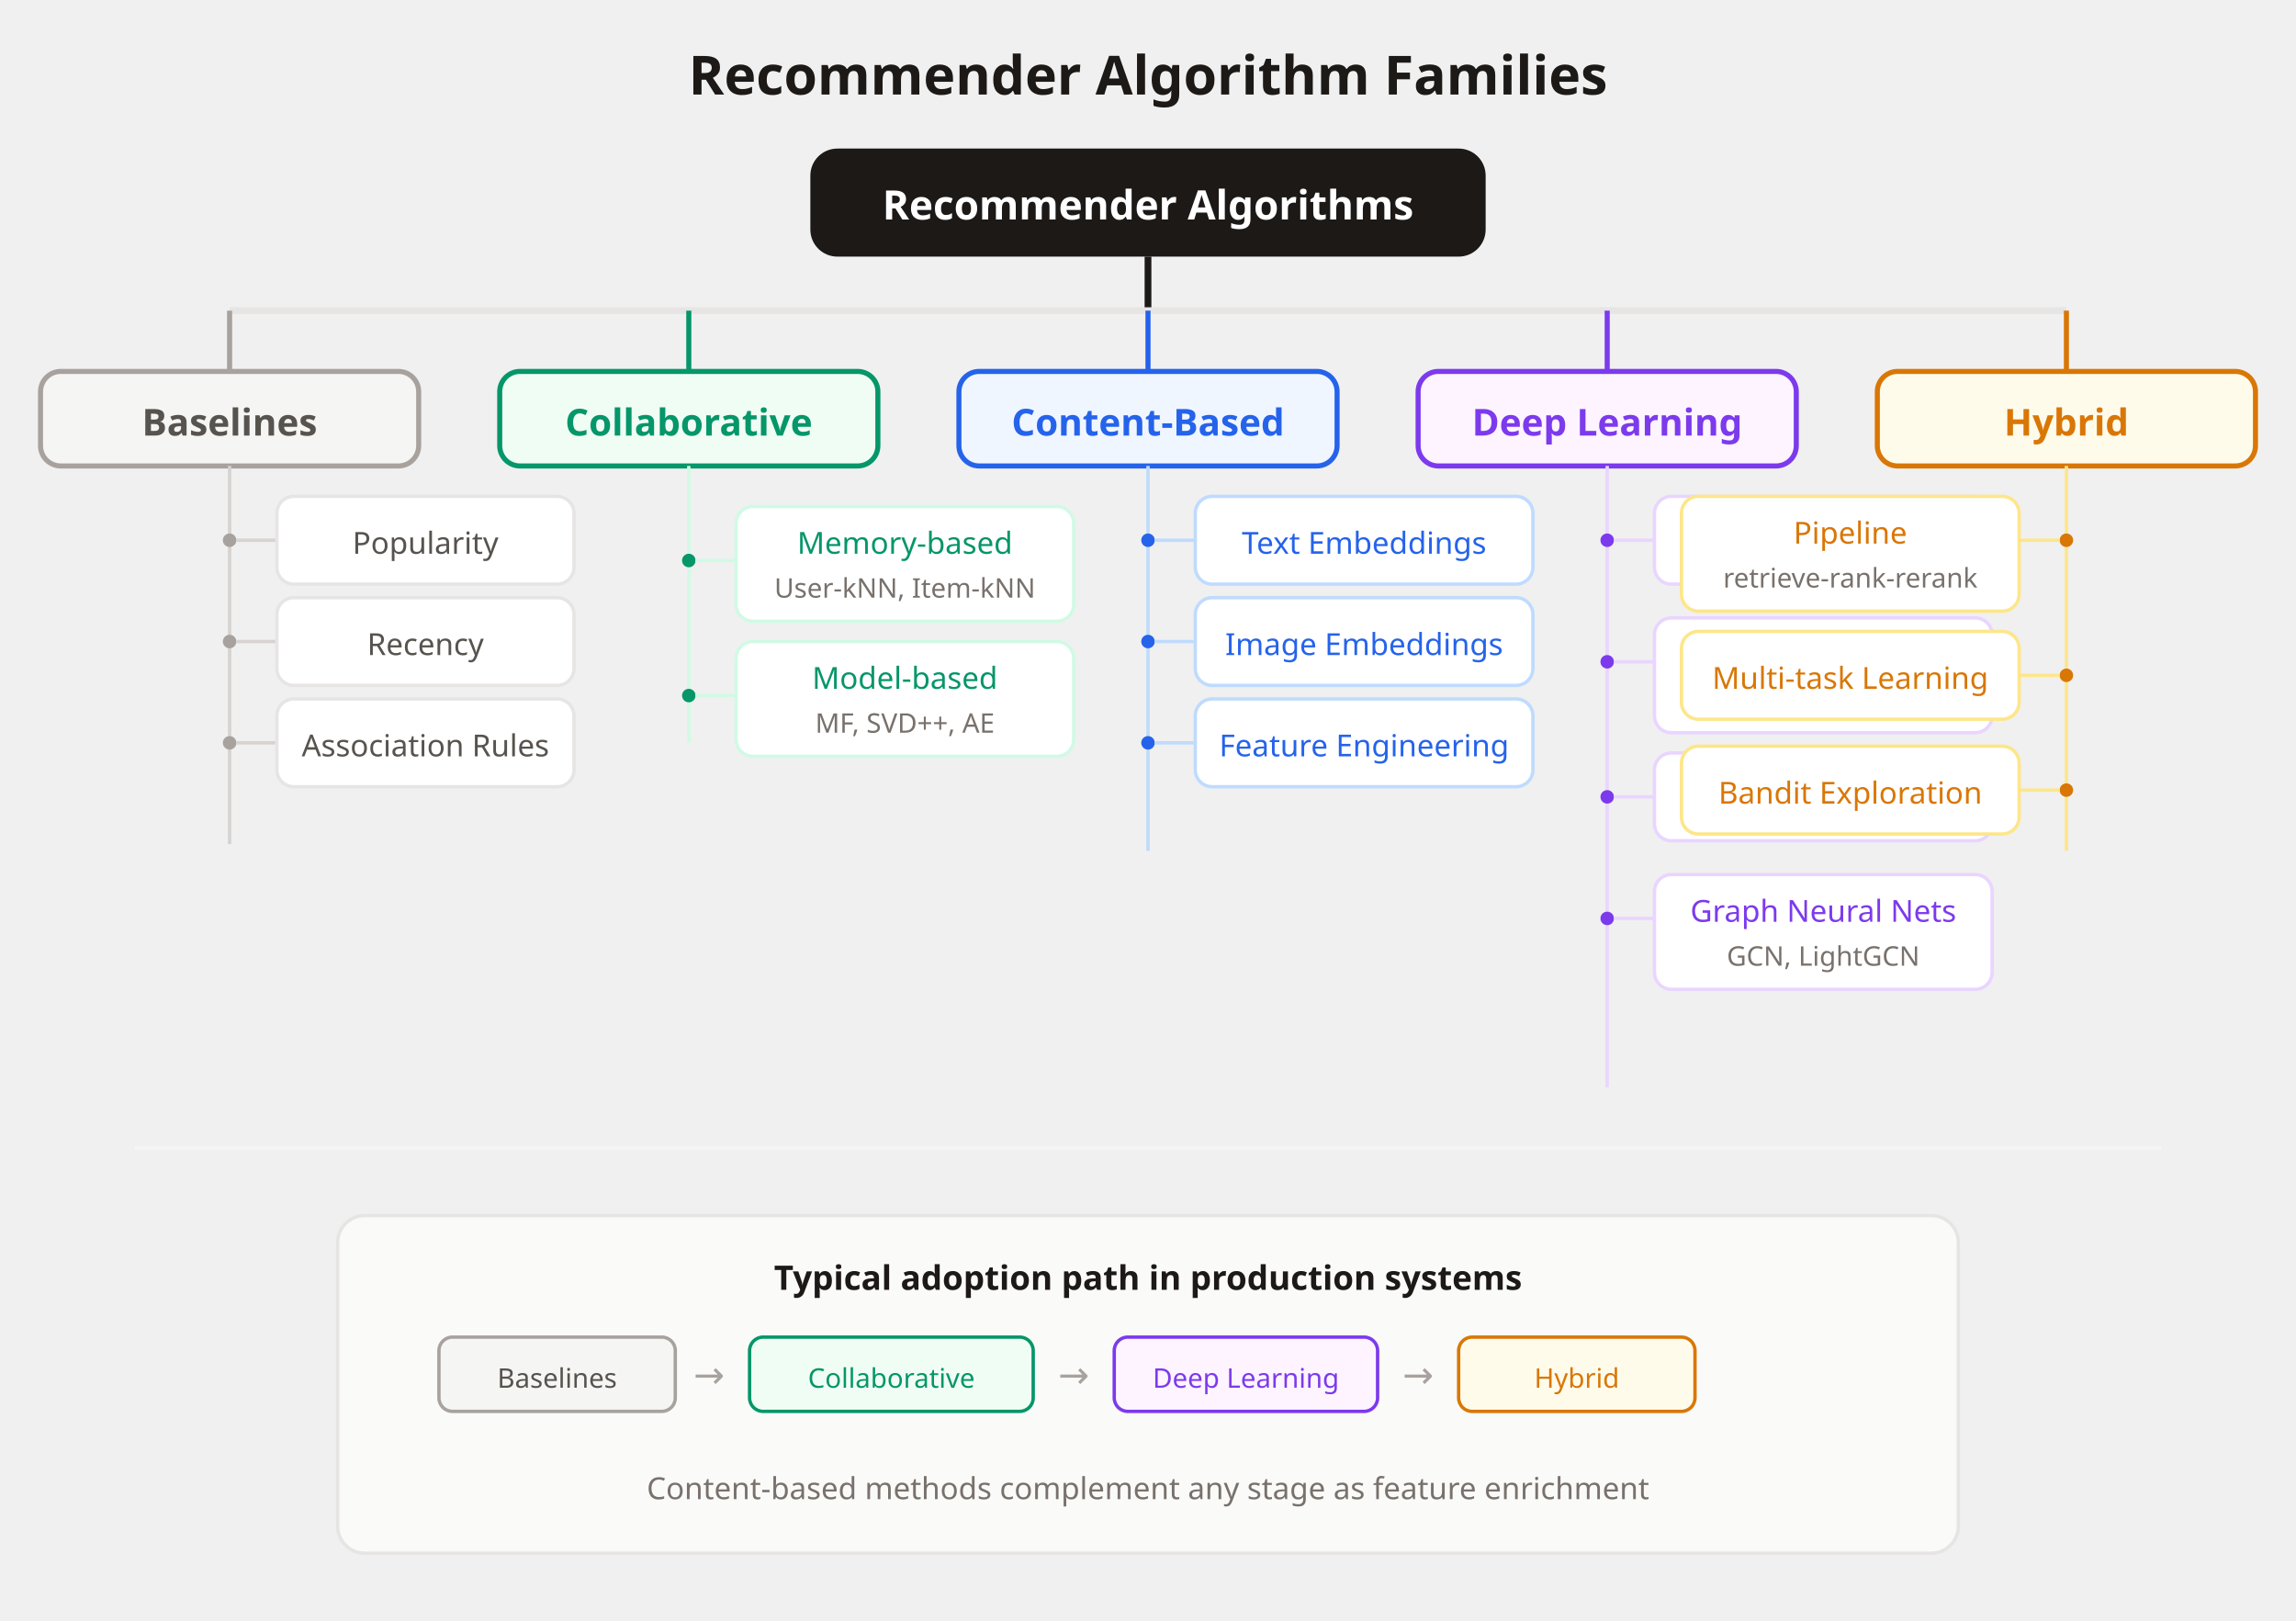
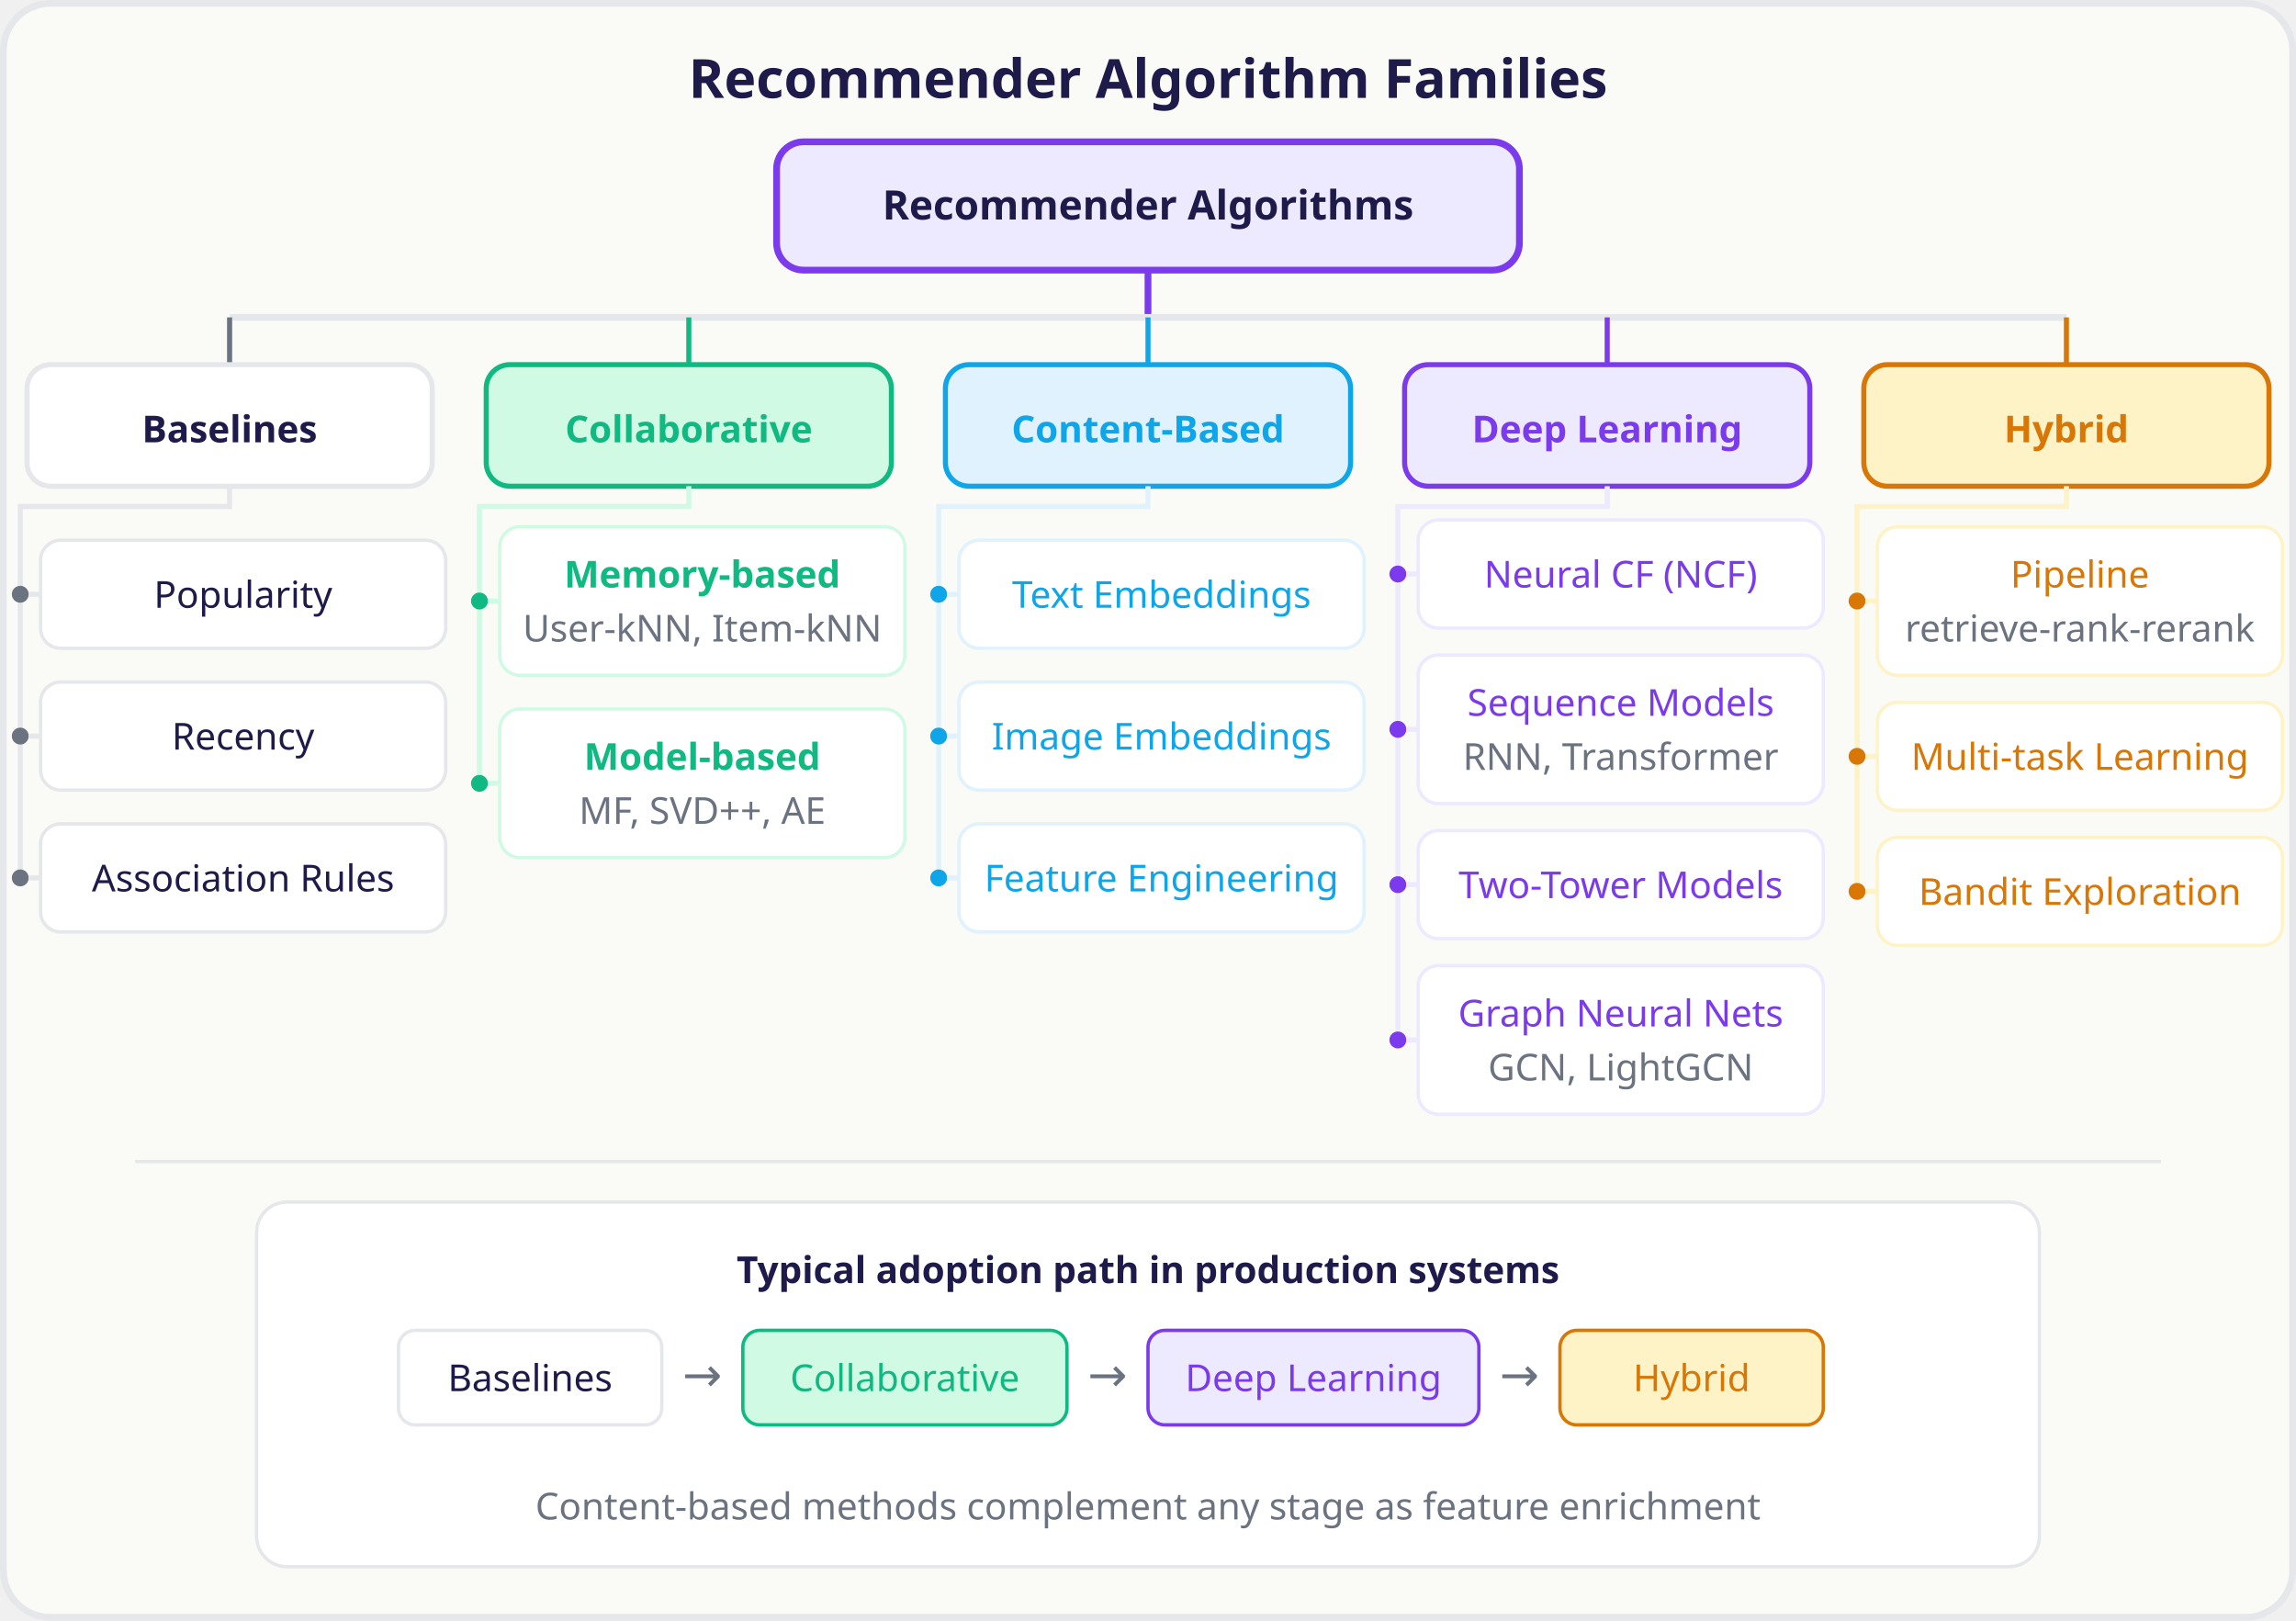
<svg xmlns="http://www.w3.org/2000/svg" viewBox="0 0 680 480" width="680" height="480" font-family="system-ui, sans-serif">
-   <text x="340" y="28" text-anchor="middle" font-size="16" font-weight="700" fill="#1C1917">Recommender Algorithm Families</text>
-   <rect x="240" y="44" width="200" height="32" rx="8" fill="#1C1917" />
-   <text x="340" y="65" text-anchor="middle" font-size="12" font-weight="700" fill="white">Recommender Algorithms</text>
-   <line x1="340" y1="76" x2="340" y2="92" stroke="#1C1917" stroke-width="2" />
-   <line x1="68" y1="92" x2="612" y2="92" stroke="#E7E5E4" stroke-width="2" />
-   <line x1="68" y1="92" x2="68" y2="110" stroke="#A8A29E" stroke-width="1.5" />
-   <rect x="12" y="110" width="112" height="28" rx="6" fill="#F5F5F4" stroke="#A8A29E" stroke-width="1.5" />
-   <text x="68" y="129" text-anchor="middle" font-size="11" font-weight="600" fill="#57534E">Baselines</text>
-   <line x1="68" y1="138" x2="68" y2="250" stroke="#D6D3D1" stroke-width="1" />
-   <circle cx="68" cy="160" r="2" fill="#A8A29E" />
-   <line x1="70" y1="160" x2="82" y2="160" stroke="#D6D3D1" stroke-width="1" />
-   <rect x="82" y="147" width="88" height="26" rx="5" fill="white" stroke="#E7E5E4" stroke-width="1" />
-   <text x="126" y="164" text-anchor="middle" font-size="9" fill="#57534E">Popularity</text>
-   <circle cx="68" cy="190" r="2" fill="#A8A29E" />
-   <line x1="70" y1="190" x2="82" y2="190" stroke="#D6D3D1" stroke-width="1" />
-   <rect x="82" y="177" width="88" height="26" rx="5" fill="white" stroke="#E7E5E4" stroke-width="1" />
-   <text x="126" y="194" text-anchor="middle" font-size="9" fill="#57534E">Recency</text>
-   <circle cx="68" cy="220" r="2" fill="#A8A29E" />
-   <line x1="70" y1="220" x2="82" y2="220" stroke="#D6D3D1" stroke-width="1" />
-   <rect x="82" y="207" width="88" height="26" rx="5" fill="white" stroke="#E7E5E4" stroke-width="1" />
-   <text x="126" y="224" text-anchor="middle" font-size="9" fill="#57534E">Association Rules</text>
-   <line x1="204" y1="92" x2="204" y2="110" stroke="#059669" stroke-width="1.5" />
-   <rect x="148" y="110" width="112" height="28" rx="6" fill="#F0FDF4" stroke="#059669" stroke-width="1.5" />
-   <text x="204" y="129" text-anchor="middle" font-size="11" font-weight="600" fill="#059669">Collaborative</text>
-   <line x1="204" y1="138" x2="204" y2="220" stroke="#D1FAE5" stroke-width="1" />
-   <circle cx="204" cy="166" r="2" fill="#059669" />
-   <line x1="206" y1="166" x2="218" y2="166" stroke="#D1FAE5" stroke-width="1" />
-   <rect x="218" y="150" width="100" height="34" rx="5" fill="white" stroke="#D1FAE5" stroke-width="1" />
-   <text x="268" y="164" text-anchor="middle" font-size="9" font-weight="500" fill="#059669">Memory-based</text>
-   <text x="268" y="177" text-anchor="middle" font-size="8" fill="#78716C">User-kNN, Item-kNN</text>
-   <circle cx="204" cy="206" r="2" fill="#059669" />
-   <line x1="206" y1="206" x2="218" y2="206" stroke="#D1FAE5" stroke-width="1" />
-   <rect x="218" y="190" width="100" height="34" rx="5" fill="white" stroke="#D1FAE5" stroke-width="1" />
-   <text x="268" y="204" text-anchor="middle" font-size="9" font-weight="500" fill="#059669">Model-based</text>
-   <text x="268" y="217" text-anchor="middle" font-size="8" fill="#78716C">MF, SVD++, AE</text>
-   <line x1="340" y1="92" x2="340" y2="110" stroke="#2563EB" stroke-width="1.5" />
-   <rect x="284" y="110" width="112" height="28" rx="6" fill="#EFF6FF" stroke="#2563EB" stroke-width="1.5" />
-   <text x="340" y="129" text-anchor="middle" font-size="11" font-weight="600" fill="#2563EB">Content-Based</text>
-   <line x1="340" y1="138" x2="340" y2="252" stroke="#BFDBFE" stroke-width="1" />
-   <circle cx="340" cy="160" r="2" fill="#2563EB" />
-   <line x1="342" y1="160" x2="354" y2="160" stroke="#BFDBFE" stroke-width="1" />
-   <rect x="354" y="147" width="100" height="26" rx="5" fill="white" stroke="#BFDBFE" stroke-width="1" />
-   <text x="404" y="164" text-anchor="middle" font-size="9" fill="#2563EB">Text Embeddings</text>
-   <circle cx="340" cy="190" r="2" fill="#2563EB" />
-   <line x1="342" y1="190" x2="354" y2="190" stroke="#BFDBFE" stroke-width="1" />
-   <rect x="354" y="177" width="100" height="26" rx="5" fill="white" stroke="#BFDBFE" stroke-width="1" />
-   <text x="404" y="194" text-anchor="middle" font-size="9" fill="#2563EB">Image Embeddings</text>
-   <circle cx="340" cy="220" r="2" fill="#2563EB" />
-   <line x1="342" y1="220" x2="354" y2="220" stroke="#BFDBFE" stroke-width="1" />
-   <rect x="354" y="207" width="100" height="26" rx="5" fill="white" stroke="#BFDBFE" stroke-width="1" />
-   <text x="404" y="224" text-anchor="middle" font-size="9" fill="#2563EB">Feature Engineering</text>
-   <line x1="476" y1="92" x2="476" y2="110" stroke="#7C3AED" stroke-width="1.5" />
-   <rect x="420" y="110" width="112" height="28" rx="6" fill="#FDF4FF" stroke="#7C3AED" stroke-width="1.5" />
-   <text x="476" y="129" text-anchor="middle" font-size="11" font-weight="600" fill="#7C3AED">Deep Learning</text>
-   <line x1="476" y1="138" x2="476" y2="322" stroke="#E9D5FF" stroke-width="1" />
-   <circle cx="476" cy="160" r="2" fill="#7C3AED" />
-   <line x1="478" y1="160" x2="490" y2="160" stroke="#E9D5FF" stroke-width="1" />
-   <rect x="490" y="147" width="100" height="26" rx="5" fill="white" stroke="#E9D5FF" stroke-width="1" />
-   <text x="540" y="164" text-anchor="middle" font-size="9" fill="#7C3AED">Neural CF (NCF)</text>
-   <circle cx="476" cy="196" r="2" fill="#7C3AED" />
-   <line x1="478" y1="196" x2="490" y2="196" stroke="#E9D5FF" stroke-width="1" />
-   <rect x="490" y="183" width="100" height="34" rx="5" fill="white" stroke="#E9D5FF" stroke-width="1" />
-   <text x="540" y="197" text-anchor="middle" font-size="9" fill="#7C3AED">Sequence Models</text>
-   <text x="540" y="210" text-anchor="middle" font-size="8" fill="#78716C">RNN, Transformer</text>
-   <circle cx="476" cy="236" r="2" fill="#7C3AED" />
-   <line x1="478" y1="236" x2="490" y2="236" stroke="#E9D5FF" stroke-width="1" />
-   <rect x="490" y="223" width="100" height="26" rx="5" fill="white" stroke="#E9D5FF" stroke-width="1" />
-   <text x="540" y="240" text-anchor="middle" font-size="9" fill="#7C3AED">Two-Tower Models</text>
-   <circle cx="476" cy="272" r="2" fill="#7C3AED" />
-   <line x1="478" y1="272" x2="490" y2="272" stroke="#E9D5FF" stroke-width="1" />
-   <rect x="490" y="259" width="100" height="34" rx="5" fill="white" stroke="#E9D5FF" stroke-width="1" />
-   <text x="540" y="273" text-anchor="middle" font-size="9" fill="#7C3AED">Graph Neural Nets</text>
-   <text x="540" y="286" text-anchor="middle" font-size="8" fill="#78716C">GCN, LightGCN</text>
-   <line x1="612" y1="92" x2="612" y2="110" stroke="#D97706" stroke-width="1.5" />
-   <rect x="556" y="110" width="112" height="28" rx="6" fill="#FFFBEB" stroke="#D97706" stroke-width="1.5" />
-   <text x="612" y="129" text-anchor="middle" font-size="11" font-weight="600" fill="#D97706">Hybrid</text>
-   <line x1="612" y1="138" x2="612" y2="252" stroke="#FDE68A" stroke-width="1" />
-   <circle cx="612" cy="160" r="2" fill="#D97706" />
-   <line x1="610" y1="160" x2="598" y2="160" stroke="#FDE68A" stroke-width="1" />
-   <rect x="498" y="147" width="100" height="34" rx="5" fill="white" stroke="#FDE68A" stroke-width="1" />
-   <text x="548" y="161" text-anchor="middle" font-size="9" fill="#D97706">Pipeline</text>
-   <text x="548" y="174" text-anchor="middle" font-size="8" fill="#78716C">retrieve-rank-rerank</text>
-   <circle cx="612" cy="200" r="2" fill="#D97706" />
-   <line x1="610" y1="200" x2="598" y2="200" stroke="#FDE68A" stroke-width="1" />
-   <rect x="498" y="187" width="100" height="26" rx="5" fill="white" stroke="#FDE68A" stroke-width="1" />
-   <text x="548" y="204" text-anchor="middle" font-size="9" fill="#D97706">Multi-task Learning</text>
-   <circle cx="612" cy="234" r="2" fill="#D97706" />
-   <line x1="610" y1="234" x2="598" y2="234" stroke="#FDE68A" stroke-width="1" />
-   <rect x="498" y="221" width="100" height="26" rx="5" fill="white" stroke="#FDE68A" stroke-width="1" />
-   <text x="548" y="238" text-anchor="middle" font-size="9" fill="#D97706">Bandit Exploration</text>
-   <line x1="40" y1="340" x2="640" y2="340" stroke="#F5F5F4" stroke-width="1" />
-   <rect x="100" y="360" width="480" height="100" rx="8" fill="#FAFAF9" stroke="#E7E5E4" stroke-width="1" />
-   <text x="340" y="382" text-anchor="middle" font-size="10" font-weight="600" fill="#1C1917">Typical adoption path in production systems</text>
-   <rect x="130" y="396" width="70" height="22" rx="4" fill="#F5F5F4" stroke="#A8A29E" stroke-width="1" />
-   <text x="165" y="411" text-anchor="middle" font-size="8" fill="#57534E">Baselines</text>
-   <text x="210" y="411" text-anchor="middle" font-size="11" fill="#A8A29E">→</text>
-   <rect x="222" y="396" width="84" height="22" rx="4" fill="#F0FDF4" stroke="#059669" stroke-width="1" />
-   <text x="264" y="411" text-anchor="middle" font-size="8" fill="#059669">Collaborative</text>
-   <text x="318" y="411" text-anchor="middle" font-size="11" fill="#A8A29E">→</text>
-   <rect x="330" y="396" width="78" height="22" rx="4" fill="#FDF4FF" stroke="#7C3AED" stroke-width="1" />
-   <text x="369" y="411" text-anchor="middle" font-size="8" fill="#7C3AED">Deep Learning</text>
-   <text x="420" y="411" text-anchor="middle" font-size="11" fill="#A8A29E">→</text>
-   <rect x="432" y="396" width="70" height="22" rx="4" fill="#FFFBEB" stroke="#D97706" stroke-width="1" />
-   <text x="467" y="411" text-anchor="middle" font-size="8" fill="#D97706">Hybrid</text>
-   <text x="340" y="444" text-anchor="middle" font-size="9" fill="#78716C">Content-based methods complement any stage as feature enrichment</text>
+   <rect x="1" y="1" width="678" height="478" rx="14" fill="#FAFAF7" stroke="#E5E7EB" stroke-width="2" />
+   <text x="340" y="29" text-anchor="middle" font-size="16" font-weight="700" fill="#1E1B4B">Recommender Algorithm Families</text>
+   <rect x="230" y="42" width="220" height="38" rx="8" fill="#EDE9FE" stroke="#7C3AED" stroke-width="2" />
+   <text x="340" y="65" text-anchor="middle" font-size="12" font-weight="700" fill="#1E1B4B">Recommender Algorithms</text>
+   <line x1="340" y1="80" x2="340" y2="94" stroke="#7C3AED" stroke-width="2" />
+   <line x1="68" y1="94" x2="612" y2="94" stroke="#E5E7EB" stroke-width="2" />
+   <line x1="68" y1="94" x2="68" y2="108" stroke="#6B7280" stroke-width="1.5" />
+   <rect x="8" y="108" width="120" height="36" rx="7" fill="#FFFFFF" stroke="#E5E7EB" stroke-width="1.5" />
+   <text x="68" y="131" text-anchor="middle" font-size="11" font-weight="700" fill="#1E1B4B">Baselines</text>
+   <path d="M68 144 V150 H6 V260" fill="none" stroke="#E5E7EB" stroke-width="1.5" />
+   <circle cx="6" cy="176" r="2.5" fill="#6B7280" />
+   <line x1="8.5" y1="176" x2="12" y2="176" stroke="#E5E7EB" stroke-width="1.5" />
+   <rect x="12" y="160" width="120" height="32" rx="6" fill="#FFFFFF" stroke="#E5E7EB" />
+   <text x="72" y="180" text-anchor="middle" font-size="11" fill="#1E1B4B">Popularity</text>
+   <circle cx="6" cy="218" r="2.5" fill="#6B7280" />
+   <line x1="8.5" y1="218" x2="12" y2="218" stroke="#E5E7EB" stroke-width="1.5" />
+   <rect x="12" y="202" width="120" height="32" rx="6" fill="#FFFFFF" stroke="#E5E7EB" />
+   <text x="72" y="222" text-anchor="middle" font-size="11" fill="#1E1B4B">Recency</text>
+   <circle cx="6" cy="260" r="2.5" fill="#6B7280" />
+   <line x1="8.5" y1="260" x2="12" y2="260" stroke="#E5E7EB" stroke-width="1.5" />
+   <rect x="12" y="244" width="120" height="32" rx="6" fill="#FFFFFF" stroke="#E5E7EB" />
+   <text x="72" y="264" text-anchor="middle" font-size="11" fill="#1E1B4B">Association Rules</text>
+   <line x1="204" y1="94" x2="204" y2="108" stroke="#10B981" stroke-width="1.5" />
+   <rect x="144" y="108" width="120" height="36" rx="7" fill="#D1FAE5" stroke="#10B981" stroke-width="1.5" />
+   <text x="204" y="131" text-anchor="middle" font-size="11" font-weight="700" fill="#10B981">Collaborative</text>
+   <path d="M204 144 V150 H142 V232" fill="none" stroke="#D1FAE5" stroke-width="1.5" />
+   <circle cx="142" cy="178" r="2.5" fill="#10B981" />
+   <line x1="144.5" y1="178" x2="148" y2="178" stroke="#D1FAE5" stroke-width="1.5" />
+   <rect x="148" y="156" width="120" height="44" rx="6" fill="#FFFFFF" stroke="#D1FAE5" />
+   <text x="208" y="174" text-anchor="middle" font-size="11" font-weight="600" fill="#10B981">Memory-based</text>
+   <text x="208" y="190" text-anchor="middle" font-size="11" fill="#6B7280">User-kNN, Item-kNN</text>
+   <circle cx="142" cy="232" r="2.5" fill="#10B981" />
+   <line x1="144.5" y1="232" x2="148" y2="232" stroke="#D1FAE5" stroke-width="1.5" />
+   <rect x="148" y="210" width="120" height="44" rx="6" fill="#FFFFFF" stroke="#D1FAE5" />
+   <text x="208" y="228" text-anchor="middle" font-size="11" font-weight="600" fill="#10B981">Model-based</text>
+   <text x="208" y="244" text-anchor="middle" font-size="11" fill="#6B7280">MF, SVD++, AE</text>
+   <line x1="340" y1="94" x2="340" y2="108" stroke="#0EA5E9" stroke-width="1.5" />
+   <rect x="280" y="108" width="120" height="36" rx="7" fill="#E0F2FE" stroke="#0EA5E9" stroke-width="1.5" />
+   <text x="340" y="131" text-anchor="middle" font-size="11" font-weight="700" fill="#0EA5E9">Content-Based</text>
+   <path d="M340 144 V150 H278 V260" fill="none" stroke="#E0F2FE" stroke-width="1.5" />
+   <circle cx="278" cy="176" r="2.5" fill="#0EA5E9" />
+   <line x1="280.5" y1="176" x2="284" y2="176" stroke="#E0F2FE" stroke-width="1.5" />
+   <rect x="284" y="160" width="120" height="32" rx="6" fill="#FFFFFF" stroke="#E0F2FE" />
+   <text x="344" y="180" text-anchor="middle" font-size="11" fill="#0EA5E9">Text Embeddings</text>
+   <circle cx="278" cy="218" r="2.5" fill="#0EA5E9" />
+   <line x1="280.5" y1="218" x2="284" y2="218" stroke="#E0F2FE" stroke-width="1.5" />
+   <rect x="284" y="202" width="120" height="32" rx="6" fill="#FFFFFF" stroke="#E0F2FE" />
+   <text x="344" y="222" text-anchor="middle" font-size="11" fill="#0EA5E9">Image Embeddings</text>
+   <circle cx="278" cy="260" r="2.5" fill="#0EA5E9" />
+   <line x1="280.5" y1="260" x2="284" y2="260" stroke="#E0F2FE" stroke-width="1.5" />
+   <rect x="284" y="244" width="120" height="32" rx="6" fill="#FFFFFF" stroke="#E0F2FE" />
+   <text x="344" y="264" text-anchor="middle" font-size="11" fill="#0EA5E9">Feature Engineering</text>
+   <line x1="476" y1="94" x2="476" y2="108" stroke="#7C3AED" stroke-width="1.5" />
+   <rect x="416" y="108" width="120" height="36" rx="7" fill="#EDE9FE" stroke="#7C3AED" stroke-width="1.5" />
+   <text x="476" y="131" text-anchor="middle" font-size="11" font-weight="700" fill="#7C3AED">Deep Learning</text>
+   <path d="M476 144 V150 H414 V308" fill="none" stroke="#EDE9FE" stroke-width="1.5" />
+   <circle cx="414" cy="170" r="2.5" fill="#7C3AED" />
+   <line x1="416.5" y1="170" x2="420" y2="170" stroke="#EDE9FE" stroke-width="1.5" />
+   <rect x="420" y="154" width="120" height="32" rx="6" fill="#FFFFFF" stroke="#EDE9FE" />
+   <text x="480" y="174" text-anchor="middle" font-size="11" fill="#7C3AED">Neural CF (NCF)</text>
+   <circle cx="414" cy="216" r="2.5" fill="#7C3AED" />
+   <line x1="416.5" y1="216" x2="420" y2="216" stroke="#EDE9FE" stroke-width="1.5" />
+   <rect x="420" y="194" width="120" height="44" rx="6" fill="#FFFFFF" stroke="#EDE9FE" />
+   <text x="480" y="212" text-anchor="middle" font-size="11" fill="#7C3AED">Sequence Models</text>
+   <text x="480" y="228" text-anchor="middle" font-size="11" fill="#6B7280">RNN, Transformer</text>
+   <circle cx="414" cy="262" r="2.5" fill="#7C3AED" />
+   <line x1="416.5" y1="262" x2="420" y2="262" stroke="#EDE9FE" stroke-width="1.5" />
+   <rect x="420" y="246" width="120" height="32" rx="6" fill="#FFFFFF" stroke="#EDE9FE" />
+   <text x="480" y="266" text-anchor="middle" font-size="11" fill="#7C3AED">Two-Tower Models</text>
+   <circle cx="414" cy="308" r="2.5" fill="#7C3AED" />
+   <line x1="416.5" y1="308" x2="420" y2="308" stroke="#EDE9FE" stroke-width="1.5" />
+   <rect x="420" y="286" width="120" height="44" rx="6" fill="#FFFFFF" stroke="#EDE9FE" />
+   <text x="480" y="304" text-anchor="middle" font-size="11" fill="#7C3AED">Graph Neural Nets</text>
+   <text x="480" y="320" text-anchor="middle" font-size="11" fill="#6B7280">GCN, LightGCN</text>
+   <line x1="612" y1="94" x2="612" y2="108" stroke="#D97706" stroke-width="1.5" />
+   <rect x="552" y="108" width="120" height="36" rx="7" fill="#FEF3C7" stroke="#D97706" stroke-width="1.5" />
+   <text x="612" y="131" text-anchor="middle" font-size="11" font-weight="700" fill="#D97706">Hybrid</text>
+   <path d="M612 144 V150 H550 V264" fill="none" stroke="#FEF3C7" stroke-width="1.5" />
+   <circle cx="550" cy="178" r="2.5" fill="#D97706" />
+   <line x1="552.5" y1="178" x2="556" y2="178" stroke="#FEF3C7" stroke-width="1.5" />
+   <rect x="556" y="156" width="120" height="44" rx="6" fill="#FFFFFF" stroke="#FEF3C7" />
+   <text x="616" y="174" text-anchor="middle" font-size="11" fill="#D97706">Pipeline</text>
+   <text x="616" y="190" text-anchor="middle" font-size="11" fill="#6B7280">retrieve-rank-rerank</text>
+   <circle cx="550" cy="224" r="2.5" fill="#D97706" />
+   <line x1="552.5" y1="224" x2="556" y2="224" stroke="#FEF3C7" stroke-width="1.5" />
+   <rect x="556" y="208" width="120" height="32" rx="6" fill="#FFFFFF" stroke="#FEF3C7" />
+   <text x="616" y="228" text-anchor="middle" font-size="11" fill="#D97706">Multi-task Learning</text>
+   <circle cx="550" cy="264" r="2.5" fill="#D97706" />
+   <line x1="552.5" y1="264" x2="556" y2="264" stroke="#FEF3C7" stroke-width="1.5" />
+   <rect x="556" y="248" width="120" height="32" rx="6" fill="#FFFFFF" stroke="#FEF3C7" />
+   <text x="616" y="268" text-anchor="middle" font-size="11" fill="#D97706">Bandit Exploration</text>
+   <line x1="40" y1="344" x2="640" y2="344" stroke="#E5E7EB" />
+   <rect x="76" y="356" width="528" height="108" rx="9" fill="#FFFFFF" stroke="#E5E7EB" />
+   <text x="340" y="380" text-anchor="middle" font-size="11" font-weight="700" fill="#1E1B4B">Typical adoption path in production systems</text>
+   <rect x="118" y="394" width="78" height="28" rx="5" fill="#FFFFFF" stroke="#E5E7EB" />
+   <text x="157" y="412" text-anchor="middle" font-size="11" fill="#1E1B4B">Baselines</text>
+   <text x="208" y="412" text-anchor="middle" font-size="14" fill="#6B7280">→</text>
+   <rect x="220" y="394" width="96" height="28" rx="5" fill="#D1FAE5" stroke="#10B981" />
+   <text x="268" y="412" text-anchor="middle" font-size="11" fill="#10B981">Collaborative</text>
+   <text x="328" y="412" text-anchor="middle" font-size="14" fill="#6B7280">→</text>
+   <rect x="340" y="394" width="98" height="28" rx="5" fill="#EDE9FE" stroke="#7C3AED" />
+   <text x="389" y="412" text-anchor="middle" font-size="11" fill="#7C3AED">Deep Learning</text>
+   <text x="450" y="412" text-anchor="middle" font-size="14" fill="#6B7280">→</text>
+   <rect x="462" y="394" width="78" height="28" rx="5" fill="#FEF3C7" stroke="#D97706" />
+   <text x="501" y="412" text-anchor="middle" font-size="11" fill="#D97706">Hybrid</text>
+   <text x="340" y="450" text-anchor="middle" font-size="11" fill="#6B7280">Content-based methods complement any stage as feature enrichment</text>
</svg>
